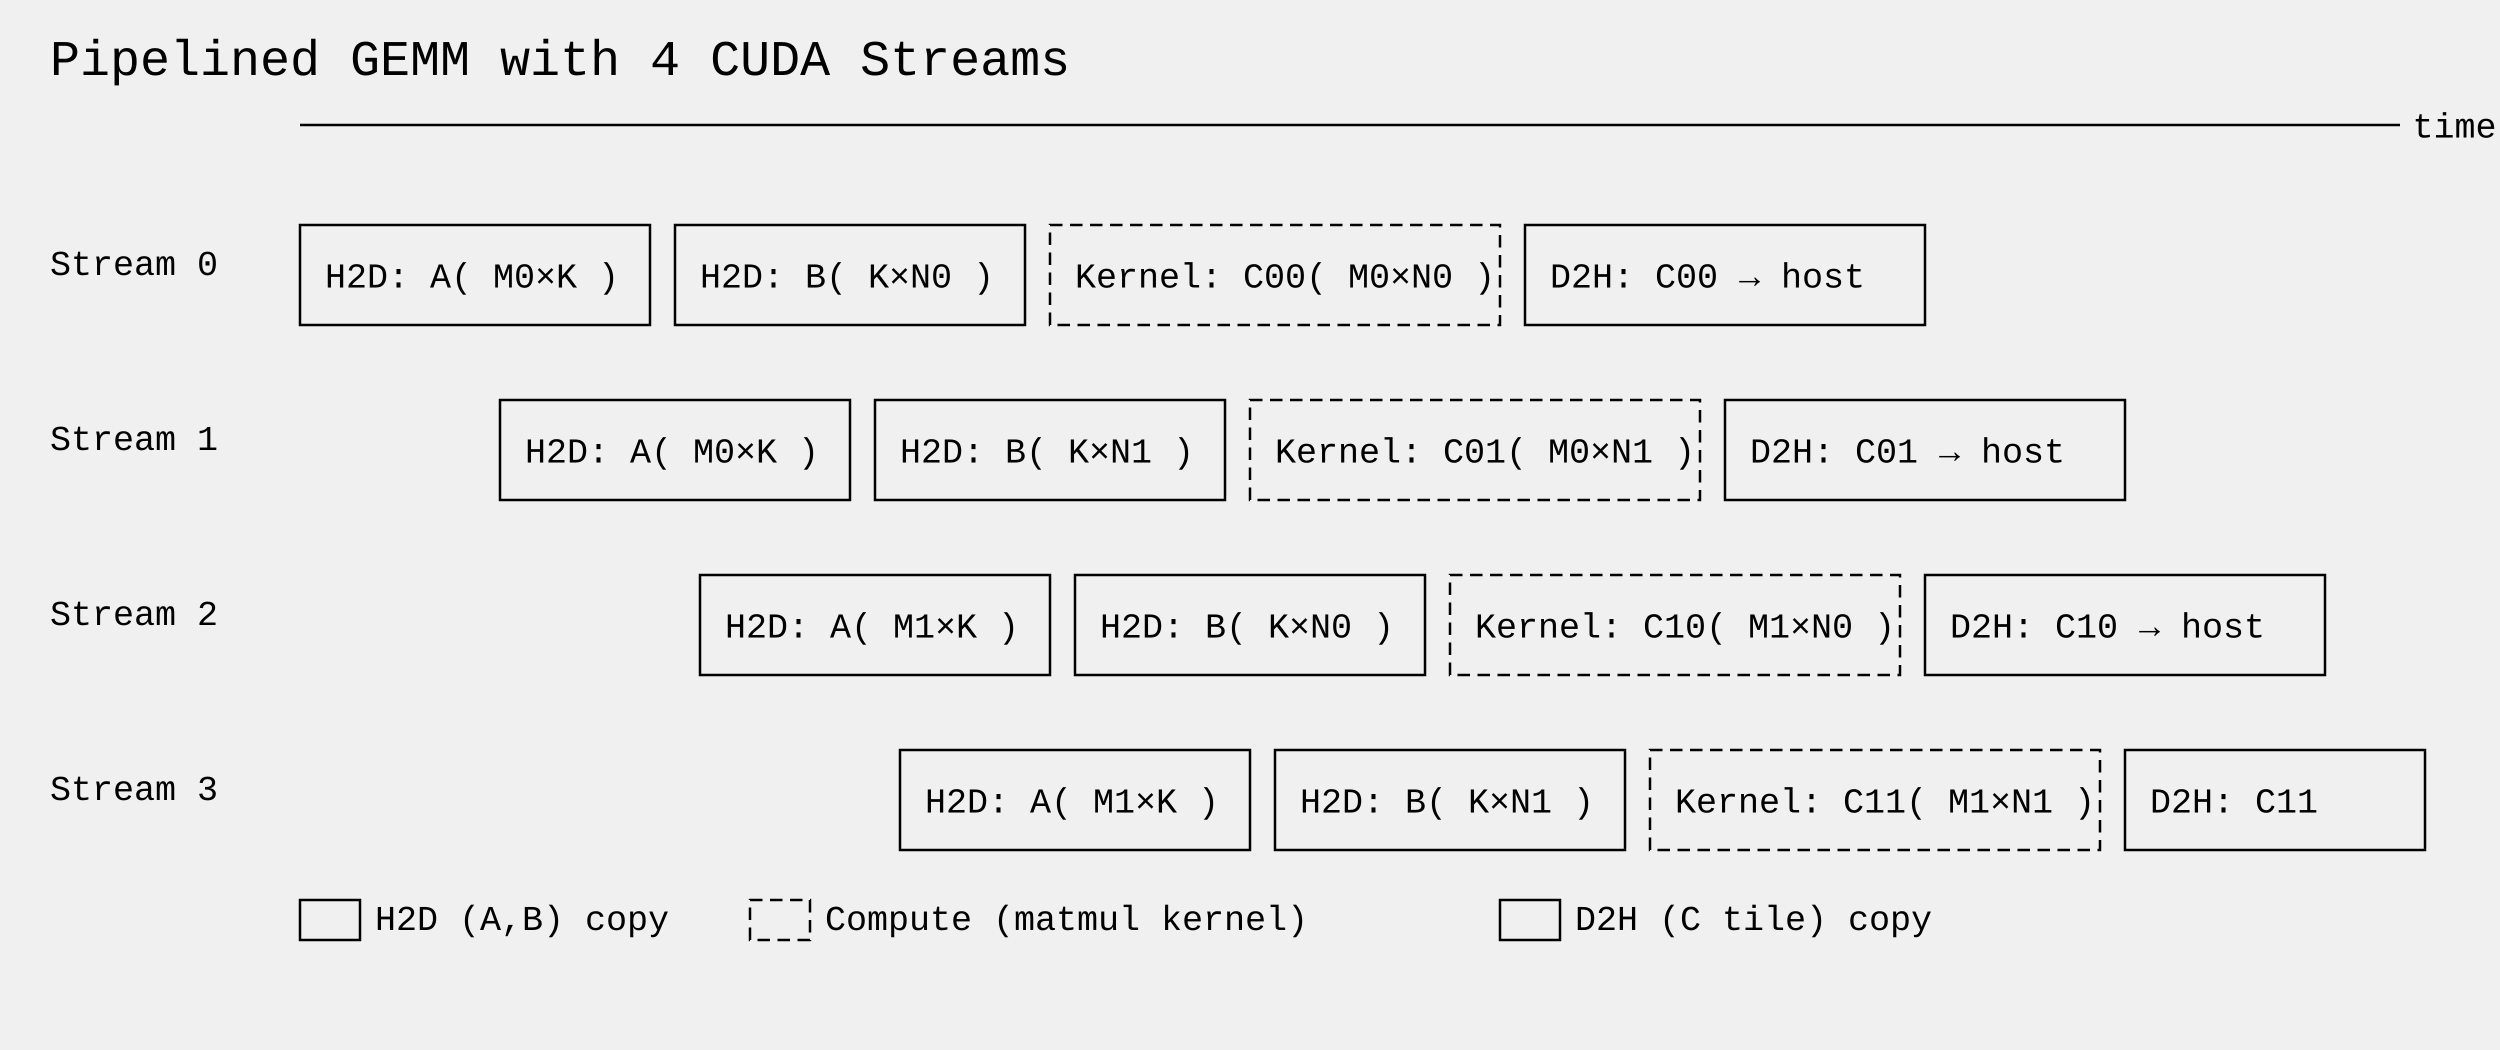
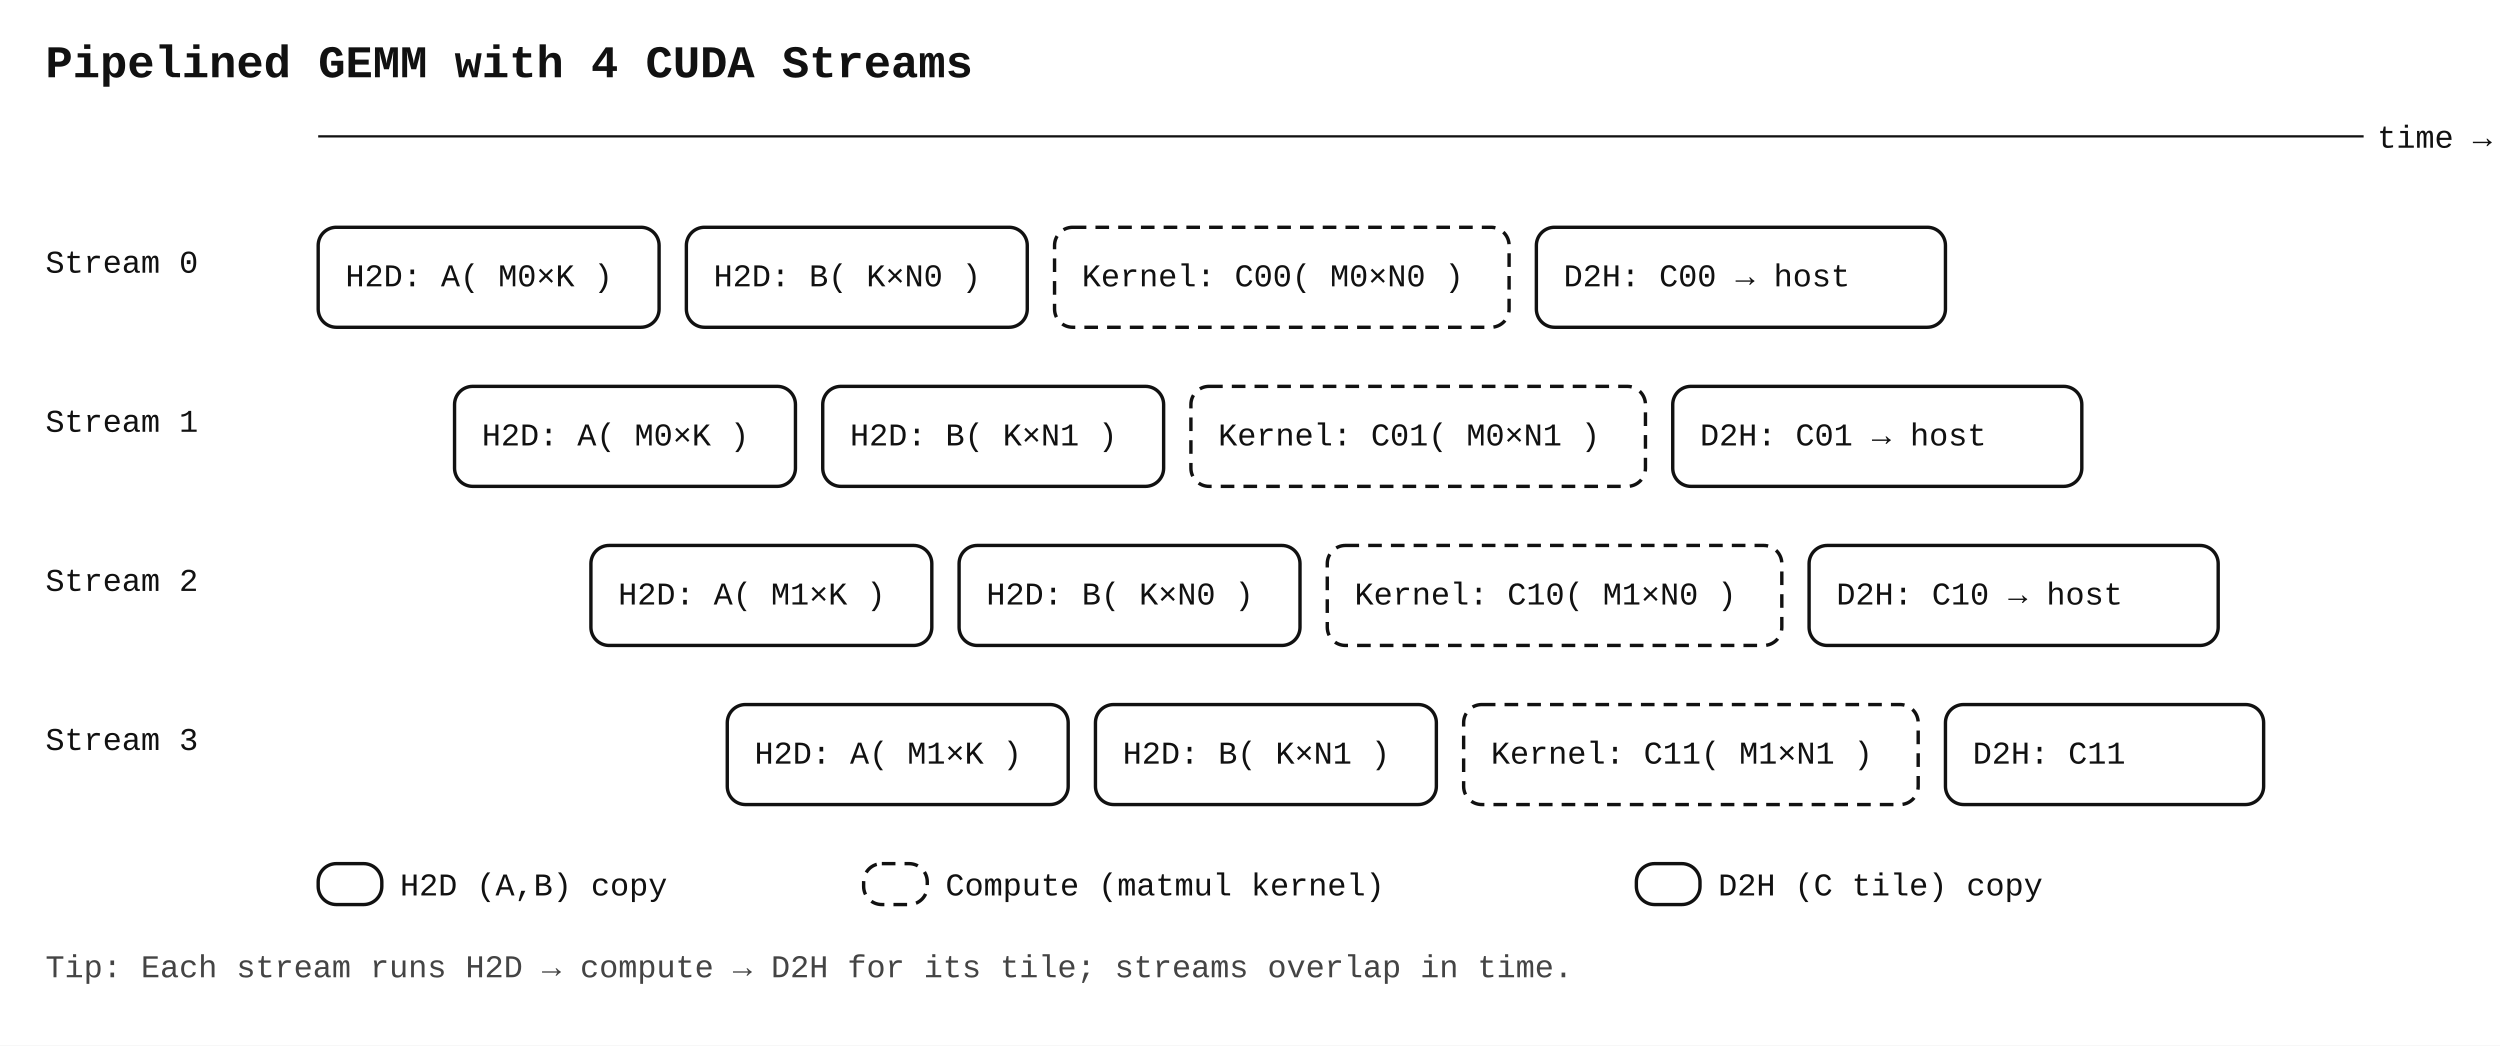
- <svg xmlns="http://www.w3.org/2000/svg" width="1000" height="420" viewBox="0 0 1000 420" font-family="ui-monospace, SFMono-Regular, Menlo, Monaco, Consolas, 'Liberation Mono', 'Courier New', monospace" font-size="14" shape-rendering="geometricPrecision">
+ <svg xmlns="http://www.w3.org/2000/svg" width="1100" height="460" viewBox="0 0 1100 460">
+   <rect x="0" y="0" width="1100" height="460" fill="#ffffff" />
  <style>
-     :root { color-scheme: light dark; }
-     text { fill: currentColor; }
-     .line { stroke: currentColor; stroke-width: 1; fill: none; vector-effect: non-scaling-stroke; }
-     .box { stroke: currentColor; stroke-width: 1; fill: none; vector-effect: non-scaling-stroke; }
-     .dash { stroke: currentColor; stroke-width: 1; fill: none; stroke-dasharray: 5 3; vector-effect: non-scaling-stroke; }
+     .txt { font-family: ui-monospace, SFMono-Regular, Menlo, Monaco, Consolas, 'Liberation Mono', 'Courier New', monospace; font-size: 14px; fill: #111111; }
+     .title { font-size: 20px; font-weight: 600; }
+     .axis { stroke: #111111; stroke-width: 1; fill: none; }
+     .box { fill: #ffffff; stroke: #111111; stroke-width: 1.5; rx: 8; ry: 8; }
+     .dash { fill: #ffffff; stroke: #111111; stroke-width: 1.5; stroke-dasharray: 6 4; rx: 8; ry: 8; }
+     .hint { fill: #444444; }
  </style>
-   <text x="20" y="30" font-size="20">Pipelined GEMM with 4 CUDA Streams</text>
-   <line class="line" x1="120" y1="50" x2="960" y2="50" />
-   <text x="965" y="55">time →</text>
-   <text x="20" y="110">Stream 0</text>
-   <text x="20" y="180">Stream 1</text>
-   <text x="20" y="250">Stream 2</text>
-   <text x="20" y="320">Stream 3</text>
-   <rect class="box" x="120" y="360" width="24" height="16" />
-   <text x="150" y="372">H2D (A,B) copy</text>
-   <rect class="dash" x="300" y="360" width="24" height="16" />
-   <text x="330" y="372">Compute (matmul kernel)</text>
-   <rect class="box" x="600" y="360" width="24" height="16" />
-   <text x="630" y="372">D2H (C tile) copy</text>
-   <rect class="box" x="120" y="90" width="140" height="40" />
-   <text x="130" y="115">H2D: A( M0×K )</text>
-   <rect class="box" x="270" y="90" width="140" height="40" />
-   <text x="280" y="115">H2D: B( K×N0 )</text>
-   <rect class="dash" x="420" y="90" width="180" height="40" />
-   <text x="430" y="115">Kernel: C00( M0×N0 )</text>
-   <rect class="box" x="610" y="90" width="160" height="40" />
-   <text x="620" y="115">D2H: C00 → host</text>
-   <rect class="box" x="200" y="160" width="140" height="40" />
-   <text x="210" y="185">H2D: A( M0×K )</text>
-   <rect class="box" x="350" y="160" width="140" height="40" />
-   <text x="360" y="185">H2D: B( K×N1 )</text>
-   <rect class="dash" x="500" y="160" width="180" height="40" />
-   <text x="510" y="185">Kernel: C01( M0×N1 )</text>
-   <rect class="box" x="690" y="160" width="160" height="40" />
-   <text x="700" y="185">D2H: C01 → host</text>
-   <rect class="box" x="280" y="230" width="140" height="40" />
-   <text x="290" y="255">H2D: A( M1×K )</text>
-   <rect class="box" x="430" y="230" width="140" height="40" />
-   <text x="440" y="255">H2D: B( K×N0 )</text>
-   <rect class="dash" x="580" y="230" width="180" height="40" />
-   <text x="590" y="255">Kernel: C10( M1×N0 )</text>
-   <rect class="box" x="770" y="230" width="160" height="40" />
-   <text x="780" y="255">D2H: C10 → host</text>
-   <rect class="box" x="360" y="300" width="140" height="40" />
-   <text x="370" y="325">H2D: A( M1×K )</text>
-   <rect class="box" x="510" y="300" width="140" height="40" />
-   <text x="520" y="325">H2D: B( K×N1 )</text>
-   <rect class="dash" x="660" y="300" width="180" height="40" />
-   <text x="670" y="325">Kernel: C11( M1×N1 )</text>
-   <rect class="box" x="850" y="300" width="120" height="40" />
-   <text x="860" y="325">D2H: C11</text>
+   <text class="txt title" x="20" y="34">Pipelined GEMM with 4 CUDA Streams</text>
+   <line class="axis" x1="140" y1="60" x2="1040" y2="60" />
+   <text class="txt" x="1046" y="65">time →</text>
+   <text class="txt" x="20" y="120">Stream 0</text>
+   <text class="txt" x="20" y="190">Stream 1</text>
+   <text class="txt" x="20" y="260">Stream 2</text>
+   <text class="txt" x="20" y="330">Stream 3</text>
+   <rect class="box" x="140" y="380" width="28" height="18" />
+   <text class="txt" x="176" y="394">H2D (A,B) copy</text>
+   <rect class="dash" x="380" y="380" width="28" height="18" />
+   <text class="txt" x="416" y="394">Compute (matmul kernel)</text>
+   <rect class="box" x="720" y="380" width="28" height="18" />
+   <text class="txt" x="756" y="394">D2H (C tile) copy</text>
+   <rect class="box" x="140" y="100" width="150" height="44" />
+   <text class="txt" x="152" y="126">H2D: A( M0×K )</text>
+   <rect class="box" x="302" y="100" width="150" height="44" />
+   <text class="txt" x="314" y="126">H2D: B( K×N0 )</text>
+   <rect class="dash" x="464" y="100" width="200" height="44" />
+   <text class="txt" x="476" y="126">Kernel: C00( M0×N0 )</text>
+   <rect class="box" x="676" y="100" width="180" height="44" />
+   <text class="txt" x="688" y="126">D2H: C00 → host</text>
+   <rect class="box" x="200" y="170" width="150" height="44" />
+   <text class="txt" x="212" y="196">H2D: A( M0×K )</text>
+   <rect class="box" x="362" y="170" width="150" height="44" />
+   <text class="txt" x="374" y="196">H2D: B( K×N1 )</text>
+   <rect class="dash" x="524" y="170" width="200" height="44" />
+   <text class="txt" x="536" y="196">Kernel: C01( M0×N1 )</text>
+   <rect class="box" x="736" y="170" width="180" height="44" />
+   <text class="txt" x="748" y="196">D2H: C01 → host</text>
+   <rect class="box" x="260" y="240" width="150" height="44" />
+   <text class="txt" x="272" y="266">H2D: A( M1×K )</text>
+   <rect class="box" x="422" y="240" width="150" height="44" />
+   <text class="txt" x="434" y="266">H2D: B( K×N0 )</text>
+   <rect class="dash" x="584" y="240" width="200" height="44" />
+   <text class="txt" x="596" y="266">Kernel: C10( M1×N0 )</text>
+   <rect class="box" x="796" y="240" width="180" height="44" />
+   <text class="txt" x="808" y="266">D2H: C10 → host</text>
+   <rect class="box" x="320" y="310" width="150" height="44" />
+   <text class="txt" x="332" y="336">H2D: A( M1×K )</text>
+   <rect class="box" x="482" y="310" width="150" height="44" />
+   <text class="txt" x="494" y="336">H2D: B( K×N1 )</text>
+   <rect class="dash" x="644" y="310" width="200" height="44" />
+   <text class="txt" x="656" y="336">Kernel: C11( M1×N1 )</text>
+   <rect class="box" x="856" y="310" width="140" height="44" />
+   <text class="txt" x="868" y="336">D2H: C11</text>
+   <text class="txt hint" x="20" y="430">Tip: Each stream runs H2D → compute → D2H for its tile; streams overlap in time.</text>
</svg>
